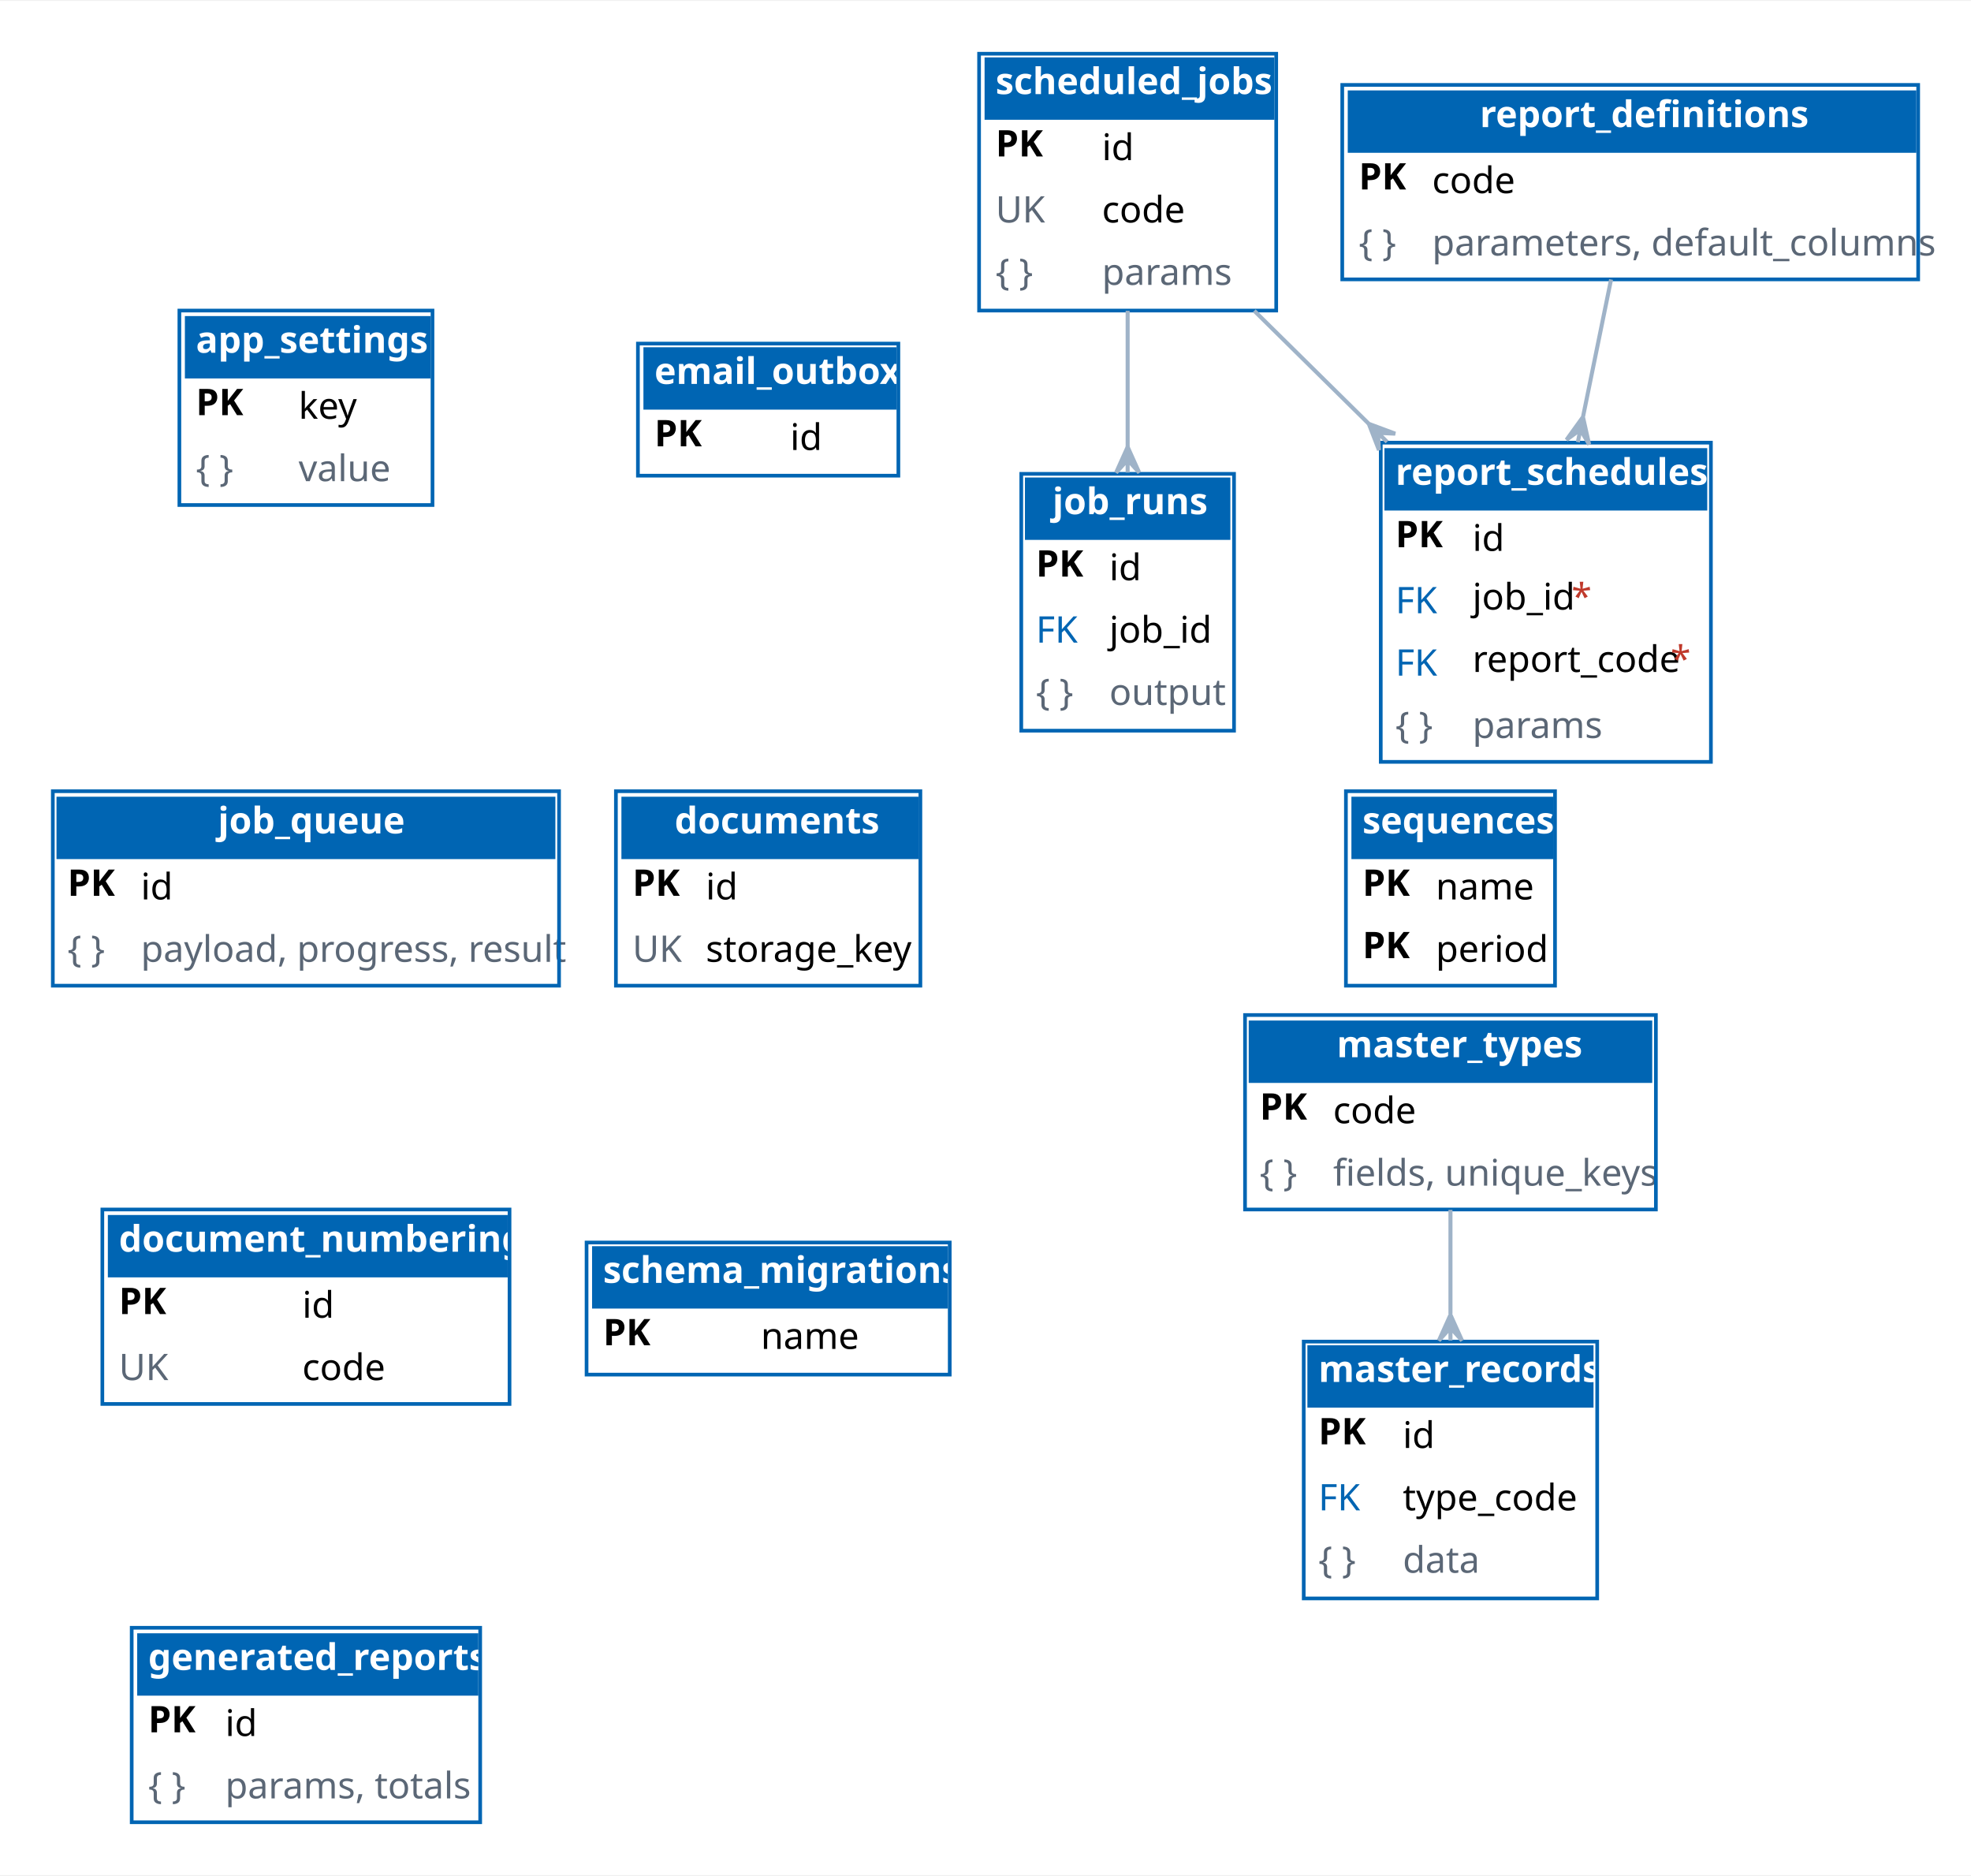
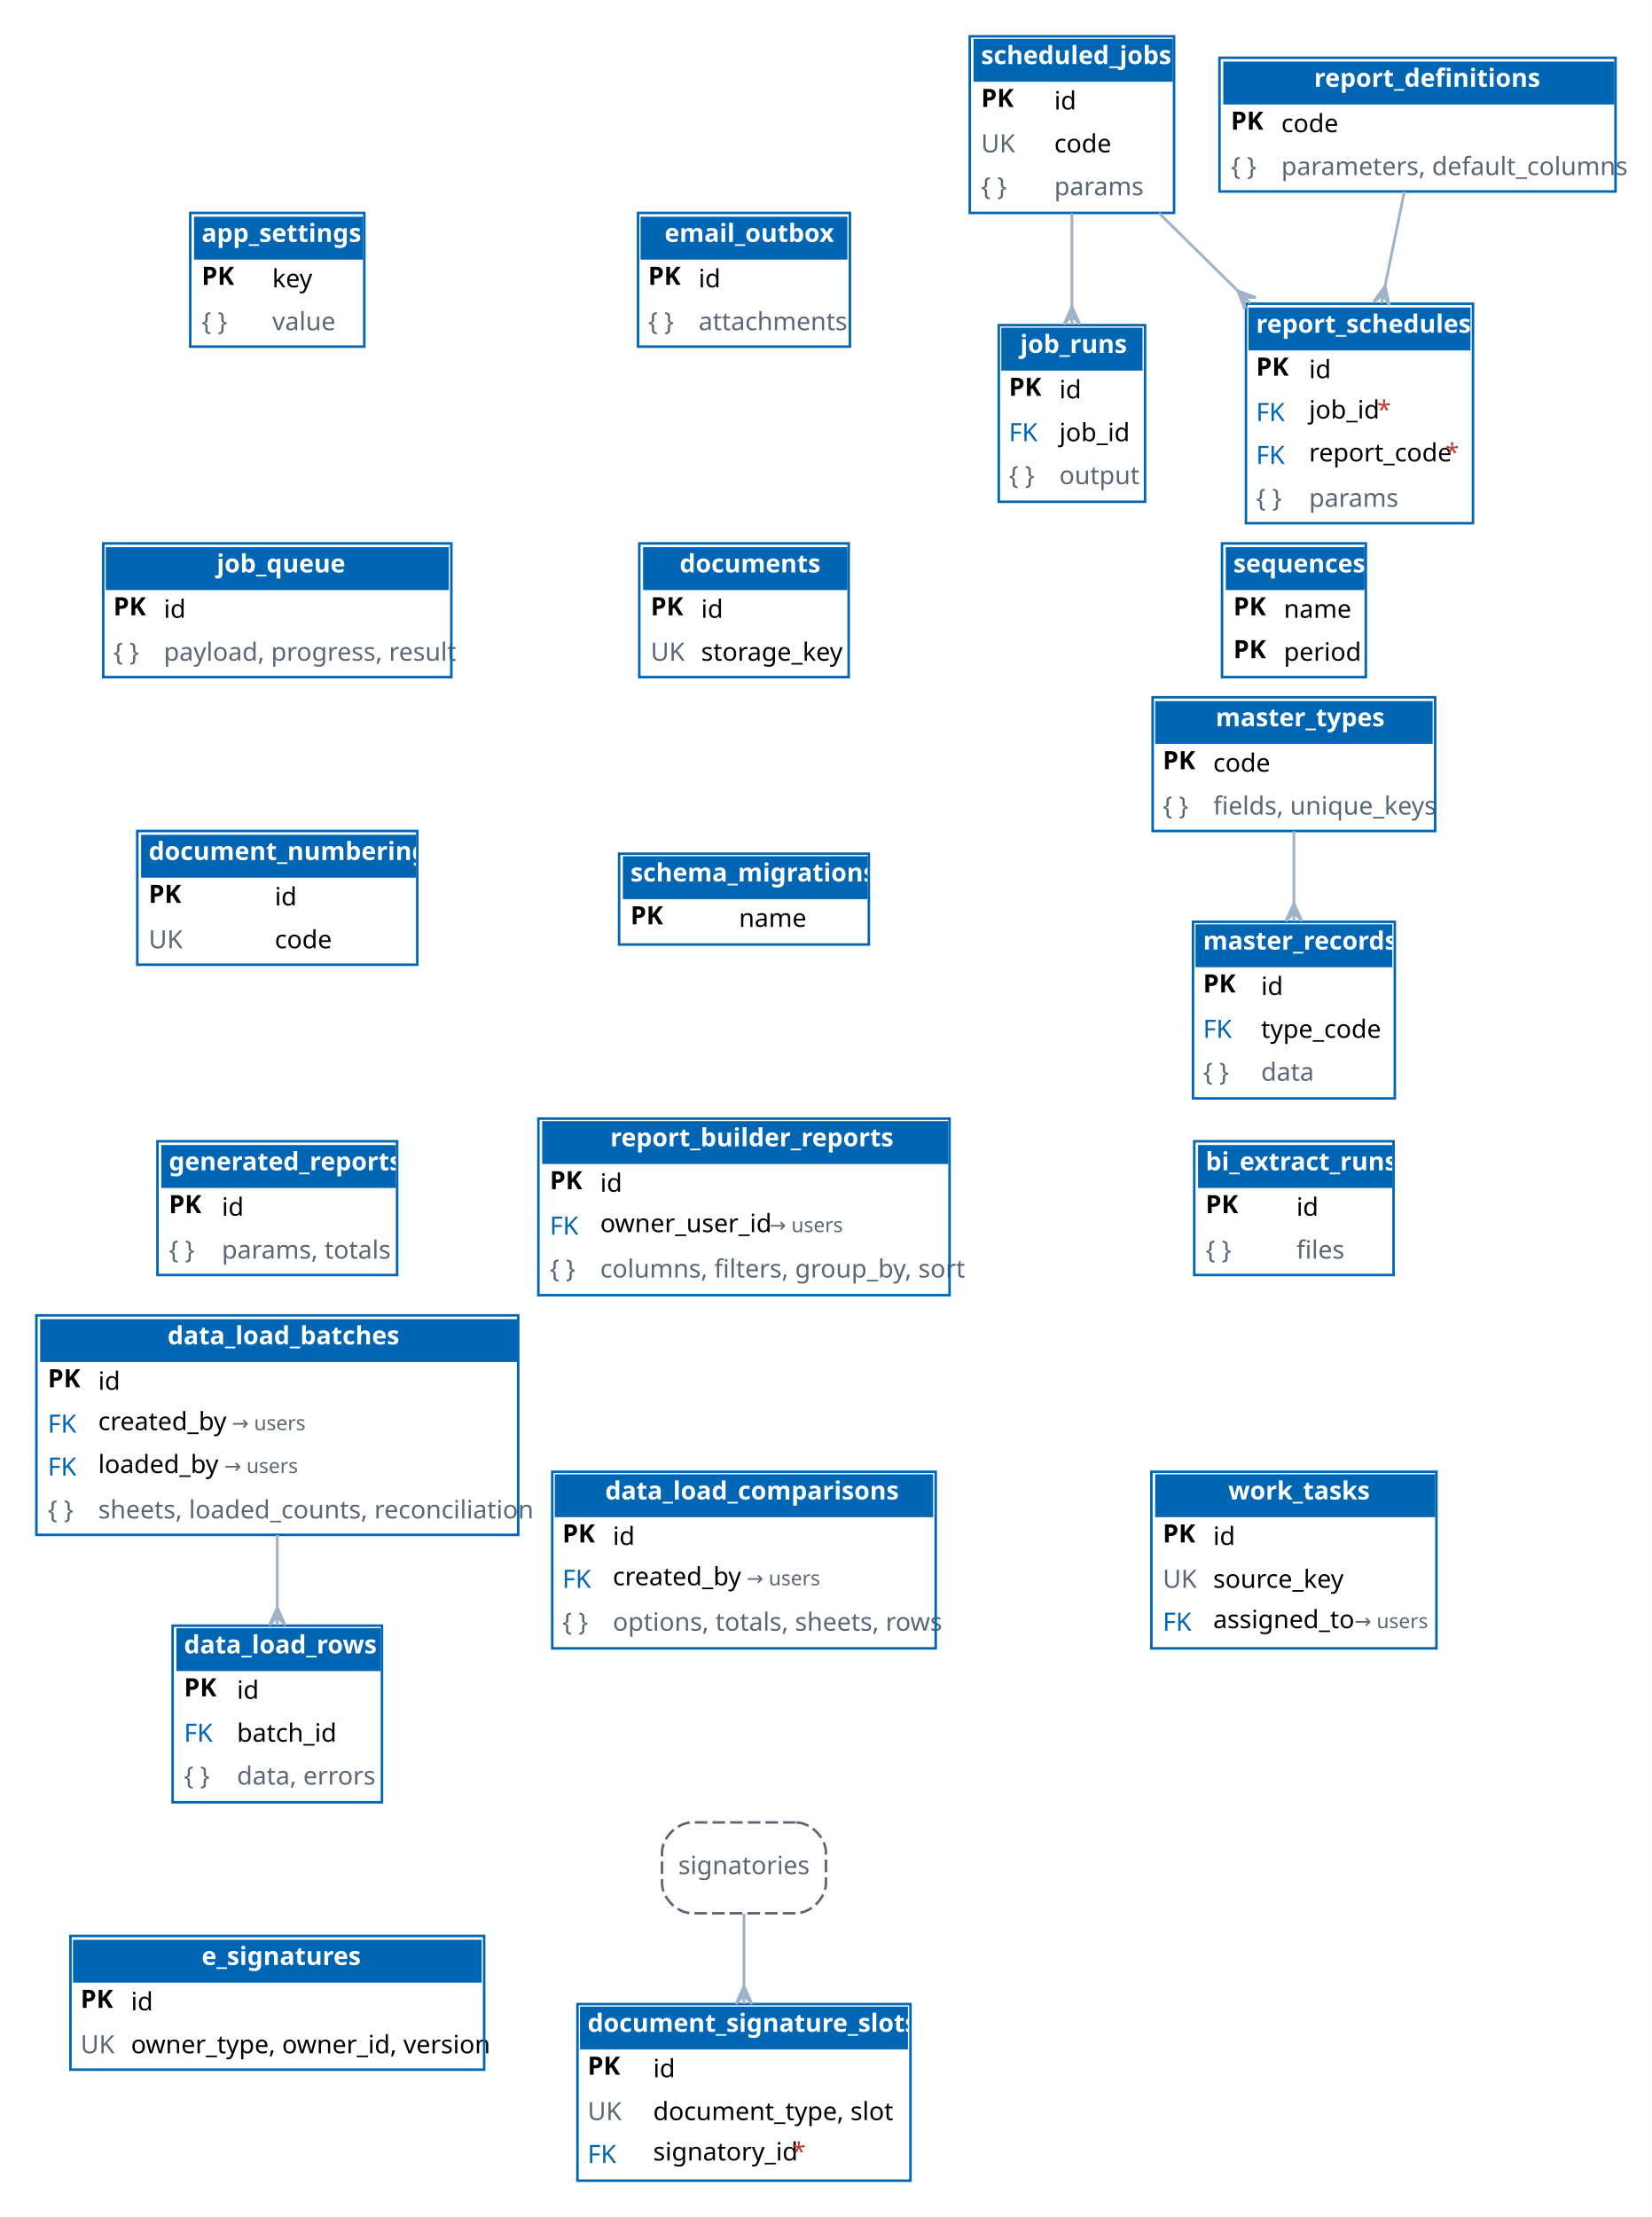
- <svg xmlns="http://www.w3.org/2000/svg" width="537pt" height="511pt" viewBox="0.00 0.00 537.30 510.80">
-   <g id="graph0" class="graph" transform="scale(1 1) rotate(0) translate(14.4 496.4)">
-     <polygon fill="white" stroke="transparent" points="-14.4,14.4 -14.4,-496.4 522.9,-496.4 522.9,14.4 -14.4,14.4" />
+ <svg xmlns="http://www.w3.org/2000/svg" width="655pt" height="879pt" viewBox="0.00 0.00 654.80 878.80">
+   <g id="graph0" class="graph" transform="scale(1 1) rotate(0) translate(14.4 864.4)">
+     <polygon fill="white" stroke="transparent" points="-14.4,14.4 -14.4,-864.4 640.4,-864.4 640.4,14.4 -14.4,14.4" />
    <g id="node1" class="node">
-       <polygon fill="#0065b3" stroke="transparent" points="36,-393.5 36,-410.5 103,-410.5 103,-393.5 36,-393.5" />
-       <text text-anchor="start" x="39" y="-400.5" font-family="Nunito" font-weight="bold" font-size="10.00" fill="white">app_settings</text>
-       <text text-anchor="start" x="39" y="-383.5" font-family="Nunito" font-weight="bold" font-size="10.00">PK</text>
-       <text text-anchor="start" x="67" y="-382.5" font-family="Nunito" font-size="10.00">key</text>
-       <text text-anchor="start" x="39" y="-365.5" font-family="Nunito" font-size="10.00" fill="#5b6776">{ }</text>
-       <text text-anchor="start" x="67" y="-365.5" font-family="Nunito" font-size="10.00" fill="#5b6776">value</text>
-       <polygon fill="none" stroke="#0065b3" points="34.5,-359 34.5,-412 103.5,-412 103.5,-359 34.5,-359" />
+       <polygon fill="#0065b3" stroke="transparent" points="62.5,-761.5 62.5,-778.5 129.5,-778.5 129.5,-761.5 62.5,-761.5" />
+       <text text-anchor="start" x="65.5" y="-768.5" font-family="Nunito" font-weight="bold" font-size="10.00" fill="white">app_settings</text>
+       <text text-anchor="start" x="65.5" y="-751.5" font-family="Nunito" font-weight="bold" font-size="10.00">PK</text>
+       <text text-anchor="start" x="93.5" y="-750.5" font-family="Nunito" font-size="10.00">key</text>
+       <text text-anchor="start" x="65.5" y="-733.5" font-family="Nunito" font-size="10.00" fill="#5b6776">{ }</text>
+       <text text-anchor="start" x="93.5" y="-733.5" font-family="Nunito" font-size="10.00" fill="#5b6776">value</text>
+       <polygon fill="none" stroke="#0065b3" points="61,-727 61,-780 130,-780 130,-727 61,-727" />
    </g>
    <g id="node2" class="node">
-       <polygon fill="#0065b3" stroke="transparent" points="161,-385 161,-402 230,-402 230,-385 161,-385" />
-       <text text-anchor="start" x="164" y="-392" font-family="Nunito" font-weight="bold" font-size="10.00" fill="white">email_outbox</text>
-       <text text-anchor="start" x="164" y="-375" font-family="Nunito" font-weight="bold" font-size="10.00">PK</text>
-       <text text-anchor="start" x="201" y="-374" font-family="Nunito" font-size="10.00">id</text>
-       <polygon fill="none" stroke="#0065b3" points="159.5,-367 159.5,-403 230.5,-403 230.5,-367 159.5,-367" />
+       <polygon fill="#0065b3" stroke="transparent" points="239.5,-761.5 239.5,-778.5 321.5,-778.5 321.5,-761.5 239.5,-761.5" />
+       <text text-anchor="start" x="249" y="-768.5" font-family="Nunito" font-weight="bold" font-size="10.00" fill="white">email_outbox</text>
+       <text text-anchor="start" x="242.5" y="-751.5" font-family="Nunito" font-weight="bold" font-size="10.00">PK</text>
+       <text text-anchor="start" x="262.5" y="-750.5" font-family="Nunito" font-size="10.00">id</text>
+       <text text-anchor="start" x="242.5" y="-733.5" font-family="Nunito" font-size="10.00" fill="#5b6776">{ }</text>
+       <text text-anchor="start" x="262.5" y="-733.5" font-family="Nunito" font-size="10.00" fill="#5b6776">attachments</text>
+       <polygon fill="none" stroke="#0065b3" points="238.5,-727 238.5,-780 322.5,-780 322.5,-727 238.5,-727" />
    </g>
    <g id="node3" class="node">
-       <polygon fill="#0065b3" stroke="transparent" points="254,-464 254,-481 333,-481 333,-464 254,-464" />
-       <text text-anchor="start" x="257" y="-471" font-family="Nunito" font-weight="bold" font-size="10.00" fill="white">scheduled_jobs</text>
-       <text text-anchor="start" x="257" y="-454" font-family="Nunito" font-weight="bold" font-size="10.00">PK</text>
-       <text text-anchor="start" x="286" y="-453" font-family="Nunito" font-size="10.00">id</text>
-       <text text-anchor="start" x="257" y="-436" font-family="Nunito" font-size="10.00" fill="#5b6776">UK</text>
-       <text text-anchor="start" x="286" y="-436" font-family="Nunito" font-size="10.00">code</text>
-       <text text-anchor="start" x="257" y="-419" font-family="Nunito" font-size="10.00" fill="#5b6776">{ }</text>
-       <text text-anchor="start" x="286" y="-419" font-family="Nunito" font-size="10.00" fill="#5b6776">params</text>
-       <polygon fill="none" stroke="#0065b3" points="252.5,-412 252.5,-482 333.5,-482 333.5,-412 252.5,-412" />
+       <polygon fill="#0065b3" stroke="transparent" points="371.5,-832 371.5,-849 450.5,-849 450.5,-832 371.5,-832" />
+       <text text-anchor="start" x="374.5" y="-839" font-family="Nunito" font-weight="bold" font-size="10.00" fill="white">scheduled_jobs</text>
+       <text text-anchor="start" x="374.5" y="-822" font-family="Nunito" font-weight="bold" font-size="10.00">PK</text>
+       <text text-anchor="start" x="403.5" y="-821" font-family="Nunito" font-size="10.00">id</text>
+       <text text-anchor="start" x="374.5" y="-804" font-family="Nunito" font-size="10.00" fill="#5b6776">UK</text>
+       <text text-anchor="start" x="403.5" y="-804" font-family="Nunito" font-size="10.00">code</text>
+       <text text-anchor="start" x="374.5" y="-787" font-family="Nunito" font-size="10.00" fill="#5b6776">{ }</text>
+       <text text-anchor="start" x="403.5" y="-787" font-family="Nunito" font-size="10.00" fill="#5b6776">params</text>
+       <polygon fill="none" stroke="#0065b3" points="370,-780 370,-850 451,-850 451,-780 370,-780" />
    </g>
    <g id="node4" class="node">
-       <polygon fill="#0065b3" stroke="transparent" points="265,-349.5 265,-366.5 321,-366.5 321,-349.5 265,-349.5" />
-       <text text-anchor="start" x="272.5" y="-356.5" font-family="Nunito" font-weight="bold" font-size="10.00" fill="white">job_runs</text>
-       <text text-anchor="start" x="268" y="-339.5" font-family="Nunito" font-weight="bold" font-size="10.00">PK</text>
-       <text text-anchor="start" x="288" y="-338.5" font-family="Nunito" font-size="10.00">id</text>
-       <text text-anchor="start" x="268" y="-321.5" font-family="Nunito" font-size="10.00" fill="#0065b3">FK</text>
-       <text text-anchor="start" x="288" y="-321.5" font-family="Nunito" font-size="10.00">job_id</text>
-       <text text-anchor="start" x="268" y="-304.5" font-family="Nunito" font-size="10.00" fill="#5b6776">{ }</text>
-       <text text-anchor="start" x="288" y="-304.5" font-family="Nunito" font-size="10.00" fill="#5b6776">output</text>
-       <polygon fill="none" stroke="#0065b3" points="264,-297.5 264,-367.5 322,-367.5 322,-297.5 264,-297.5" />
+       <polygon fill="#0065b3" stroke="transparent" points="382.5,-717.5 382.5,-734.5 438.5,-734.5 438.5,-717.5 382.5,-717.5" />
+       <text text-anchor="start" x="390" y="-724.5" font-family="Nunito" font-weight="bold" font-size="10.00" fill="white">job_runs</text>
+       <text text-anchor="start" x="385.5" y="-707.5" font-family="Nunito" font-weight="bold" font-size="10.00">PK</text>
+       <text text-anchor="start" x="405.5" y="-706.5" font-family="Nunito" font-size="10.00">id</text>
+       <text text-anchor="start" x="385.5" y="-689.5" font-family="Nunito" font-size="10.00" fill="#0065b3">FK</text>
+       <text text-anchor="start" x="405.5" y="-689.5" font-family="Nunito" font-size="10.00">job_id</text>
+       <text text-anchor="start" x="385.5" y="-672.5" font-family="Nunito" font-size="10.00" fill="#5b6776">{ }</text>
+       <text text-anchor="start" x="405.5" y="-672.5" font-family="Nunito" font-size="10.00" fill="#5b6776">output</text>
+       <polygon fill="none" stroke="#0065b3" points="381.5,-665.5 381.5,-735.5 439.5,-735.5 439.5,-665.5 381.5,-665.5" />
+     </g>
+     <g id="edge4" class="edge">
+       <path fill="none" stroke="#9fb3c8" stroke-width="1.1" d="M410.5,-779.94C410.5,-768.26 410.5,-755.07 410.5,-742.87" />
+       <polygon fill="#9fb3c8" stroke="#9fb3c8" stroke-width="1.1" points="410.5,-742.83 413.65,-735.83 410.5,-739.33 410.5,-735.83 410.5,-735.83 410.5,-735.83 410.5,-739.33 407.35,-735.83 410.5,-742.83 410.5,-742.83" />
+     </g>
+     <g id="node13" class="node">
+       <polygon fill="#0065b3" stroke="transparent" points="480.5,-725.5 480.5,-742.5 568.5,-742.5 568.5,-725.5 480.5,-725.5" />
+       <text text-anchor="start" x="483.5" y="-732.5" font-family="Nunito" font-weight="bold" font-size="10.00" fill="white">report_schedules</text>
+       <text text-anchor="start" x="483.5" y="-715.5" font-family="Nunito" font-weight="bold" font-size="10.00">PK</text>
+       <text text-anchor="start" x="504.5" y="-714.5" font-family="Nunito" font-size="10.00">id</text>
+       <text text-anchor="start" x="483.5" y="-697.5" font-family="Nunito" font-size="10.00" fill="#0065b3">FK</text>
+       <text text-anchor="start" x="504.5" y="-698.5" font-family="Nunito" font-size="10.00">job_id</text>
+       <text text-anchor="start" x="531.5" y="-698.5" font-family="Nunito" font-size="10.00" fill="#c0392b">*</text>
+       <text text-anchor="start" x="483.5" y="-680.5" font-family="Nunito" font-size="10.00" fill="#0065b3">FK</text>
+       <text text-anchor="start" x="504.5" y="-681.5" font-family="Nunito" font-size="10.00">report_code</text>
+       <text text-anchor="start" x="558.5" y="-681.5" font-family="Nunito" font-size="10.00" fill="#c0392b">*</text>
+       <text text-anchor="start" x="483.5" y="-663.5" font-family="Nunito" font-size="10.00" fill="#5b6776">{ }</text>
+       <text text-anchor="start" x="504.5" y="-663.5" font-family="Nunito" font-size="10.00" fill="#5b6776">params</text>
+       <polygon fill="none" stroke="#0065b3" points="479.5,-657 479.5,-744 569.5,-744 569.5,-657 479.5,-657" />
+     </g>
+     <g id="edge5" class="edge">
+       <path fill="none" stroke="#9fb3c8" stroke-width="1.1" d="M445.01,-779.94C454.81,-770.27 465.67,-759.56 476.13,-749.24" />
+       <polygon fill="#9fb3c8" stroke="#9fb3c8" stroke-width="1.1" points="476.24,-749.13 483.44,-746.45 478.73,-746.67 481.22,-744.21 481.22,-744.21 481.22,-744.21 478.73,-746.67 479.01,-741.97 476.24,-749.13 476.24,-749.13" />
+     </g>
+     <g id="node5" class="node">
+       <polygon fill="#0065b3" stroke="transparent" points="27.5,-630.5 27.5,-647.5 163.5,-647.5 163.5,-630.5 27.5,-630.5" />
+       <text text-anchor="start" x="71.5" y="-637.5" font-family="Nunito" font-weight="bold" font-size="10.00" fill="white">job_queue</text>
+       <text text-anchor="start" x="30.5" y="-620.5" font-family="Nunito" font-weight="bold" font-size="10.00">PK</text>
+       <text text-anchor="start" x="50.5" y="-619.5" font-family="Nunito" font-size="10.00">id</text>
+       <text text-anchor="start" x="30.5" y="-602.5" font-family="Nunito" font-size="10.00" fill="#5b6776">{ }</text>
+       <text text-anchor="start" x="50.5" y="-602.5" font-family="Nunito" font-size="10.00" fill="#5b6776">payload, progress, result</text>
+       <polygon fill="none" stroke="#0065b3" points="26.5,-596 26.5,-649 164.5,-649 164.5,-596 26.5,-596" />
+     </g>
+     <g id="node6" class="node">
+       <polygon fill="#0065b3" stroke="transparent" points="240.5,-630.5 240.5,-647.5 321.5,-647.5 321.5,-630.5 240.5,-630.5" />
+       <text text-anchor="start" x="255" y="-637.5" font-family="Nunito" font-weight="bold" font-size="10.00" fill="white">documents</text>
+       <text text-anchor="start" x="243.5" y="-620.5" font-family="Nunito" font-weight="bold" font-size="10.00">PK</text>
+       <text text-anchor="start" x="263.5" y="-619.5" font-family="Nunito" font-size="10.00">id</text>
+       <text text-anchor="start" x="243.5" y="-602.5" font-family="Nunito" font-size="10.00" fill="#5b6776">UK</text>
+       <text text-anchor="start" x="263.5" y="-602.5" font-family="Nunito" font-size="10.00">storage_key</text>
+       <polygon fill="none" stroke="#0065b3" points="239,-596 239,-649 322,-649 322,-596 239,-596" />
+     </g>
+     <g id="node7" class="node">
+       <polygon fill="#0065b3" stroke="transparent" points="471.5,-630.5 471.5,-647.5 526.5,-647.5 526.5,-630.5 471.5,-630.5" />
+       <text text-anchor="start" x="474.5" y="-637.5" font-family="Nunito" font-weight="bold" font-size="10.00" fill="white">sequences</text>
+       <text text-anchor="start" x="474.5" y="-620.5" font-family="Nunito" font-weight="bold" font-size="10.00">PK</text>
+       <text text-anchor="start" x="494.5" y="-619.5" font-family="Nunito" font-size="10.00">name</text>
+       <text text-anchor="start" x="474.5" y="-603.5" font-family="Nunito" font-weight="bold" font-size="10.00">PK</text>
+       <text text-anchor="start" x="494.5" y="-602.5" font-family="Nunito" font-size="10.00">period</text>
+       <polygon fill="none" stroke="#0065b3" points="470,-596 470,-649 527,-649 527,-596 470,-596" />
+     </g>
+     <g id="node8" class="node">
+       <polygon fill="#0065b3" stroke="transparent" points="41.5,-516.5 41.5,-533.5 150.5,-533.5 150.5,-516.5 41.5,-516.5" />
+       <text text-anchor="start" x="44.5" y="-523.5" font-family="Nunito" font-weight="bold" font-size="10.00" fill="white">document_numbering</text>
+       <text text-anchor="start" x="44.5" y="-506.5" font-family="Nunito" font-weight="bold" font-size="10.00">PK</text>
+       <text text-anchor="start" x="94.5" y="-505.5" font-family="Nunito" font-size="10.00">id</text>
+       <text text-anchor="start" x="44.5" y="-488.5" font-family="Nunito" font-size="10.00" fill="#5b6776">UK</text>
+       <text text-anchor="start" x="94.5" y="-488.5" font-family="Nunito" font-size="10.00">code</text>
+       <polygon fill="none" stroke="#0065b3" points="40,-482 40,-535 151,-535 151,-482 40,-482" />
+     </g>
+     <g id="node9" class="node">
+       <polygon fill="#0065b3" stroke="transparent" points="232.5,-508 232.5,-525 329.5,-525 329.5,-508 232.5,-508" />
+       <text text-anchor="start" x="235.5" y="-515" font-family="Nunito" font-weight="bold" font-size="10.00" fill="white">schema_migrations</text>
+       <text text-anchor="start" x="235.5" y="-498" font-family="Nunito" font-weight="bold" font-size="10.00">PK</text>
+       <text text-anchor="start" x="278.5" y="-497" font-family="Nunito" font-size="10.00">name</text>
+       <polygon fill="none" stroke="#0065b3" points="231,-490 231,-526 330,-526 330,-490 231,-490" />
+     </g>
+     <g id="node10" class="node">
+       <polygon fill="#0065b3" stroke="transparent" points="443.5,-569.5 443.5,-586.5 553.5,-586.5 553.5,-569.5 443.5,-569.5" />
+       <text text-anchor="start" x="467.5" y="-576.5" font-family="Nunito" font-weight="bold" font-size="10.00" fill="white">master_types</text>
+       <text text-anchor="start" x="446.5" y="-559.5" font-family="Nunito" font-weight="bold" font-size="10.00">PK</text>
+       <text text-anchor="start" x="466.5" y="-558.5" font-family="Nunito" font-size="10.00">code</text>
+       <text text-anchor="start" x="446.5" y="-541.5" font-family="Nunito" font-size="10.00" fill="#5b6776">{ }</text>
+       <text text-anchor="start" x="466.5" y="-541.5" font-family="Nunito" font-size="10.00" fill="#5b6776">fields, unique_keys</text>
+       <polygon fill="none" stroke="#0065b3" points="442.5,-535 442.5,-588 554.5,-588 554.5,-535 442.5,-535" />
+     </g>
+     <g id="node11" class="node">
+       <polygon fill="#0065b3" stroke="transparent" points="459.5,-481 459.5,-498 537.5,-498 537.5,-481 459.5,-481" />
+       <text text-anchor="start" x="462.5" y="-488" font-family="Nunito" font-weight="bold" font-size="10.00" fill="white">master_records</text>
+       <text text-anchor="start" x="462.5" y="-471" font-family="Nunito" font-weight="bold" font-size="10.00">PK</text>
+       <text text-anchor="start" x="485.5" y="-470" font-family="Nunito" font-size="10.00">id</text>
+       <text text-anchor="start" x="462.5" y="-453" font-family="Nunito" font-size="10.00" fill="#0065b3">FK</text>
+       <text text-anchor="start" x="485.5" y="-453" font-family="Nunito" font-size="10.00">type_code</text>
+       <text text-anchor="start" x="462.5" y="-436" font-family="Nunito" font-size="10.00" fill="#5b6776">{ }</text>
+       <text text-anchor="start" x="485.5" y="-436" font-family="Nunito" font-size="10.00" fill="#5b6776">data</text>
+       <polygon fill="none" stroke="#0065b3" points="458.5,-429 458.5,-499 538.5,-499 538.5,-429 458.5,-429" />
+     </g>
+     <g id="edge2" class="edge">
+       <path fill="none" stroke="#9fb3c8" stroke-width="1.1" d="M498.5,-534.91C498.5,-526.19 498.5,-516.21 498.5,-506.57" />
+       <polygon fill="#9fb3c8" stroke="#9fb3c8" stroke-width="1.1" points="498.5,-506.29 501.65,-499.29 498.5,-502.79 498.5,-499.29 498.5,-499.29 498.5,-499.29 498.5,-502.79 495.35,-499.29 498.5,-506.29 498.5,-506.29" />
+     </g>
+     <g id="node12" class="node">
+       <polygon fill="#0065b3" stroke="transparent" points="470.5,-823 470.5,-840 625.5,-840 625.5,-823 470.5,-823" />
+       <text text-anchor="start" x="506.5" y="-830" font-family="Nunito" font-weight="bold" font-size="10.00" fill="white">report_definitions</text>
+       <text text-anchor="start" x="473.5" y="-813" font-family="Nunito" font-weight="bold" font-size="10.00">PK</text>
+       <text text-anchor="start" x="493.5" y="-812" font-family="Nunito" font-size="10.00">code</text>
+       <text text-anchor="start" x="473.5" y="-795" font-family="Nunito" font-size="10.00" fill="#5b6776">{ }</text>
+       <text text-anchor="start" x="493.5" y="-795" font-family="Nunito" font-size="10.00" fill="#5b6776">parameters, default_columns</text>
+       <polygon fill="none" stroke="#0065b3" points="469,-788.5 469,-841.5 626,-841.5 626,-788.5 469,-788.5" />
    </g>
    <g id="edge3" class="edge">
-       <path fill="none" stroke="#9fb3c8" stroke-width="1.1" d="M293,-411.94C293,-400.26 293,-387.07 293,-374.87" />
-       <polygon fill="#9fb3c8" stroke="#9fb3c8" stroke-width="1.1" points="293,-374.83 296.15,-367.83 293,-371.33 293,-367.83 293,-367.83 293,-367.83 293,-371.33 289.85,-367.83 293,-374.83 293,-374.83" />
-     </g>
-     <g id="node13" class="node">
-       <polygon fill="#0065b3" stroke="transparent" points="363,-357.5 363,-374.5 451,-374.5 451,-357.5 363,-357.5" />
-       <text text-anchor="start" x="366" y="-364.5" font-family="Nunito" font-weight="bold" font-size="10.00" fill="white">report_schedules</text>
-       <text text-anchor="start" x="366" y="-347.5" font-family="Nunito" font-weight="bold" font-size="10.00">PK</text>
-       <text text-anchor="start" x="387" y="-346.5" font-family="Nunito" font-size="10.00">id</text>
-       <text text-anchor="start" x="366" y="-329.5" font-family="Nunito" font-size="10.00" fill="#0065b3">FK</text>
-       <text text-anchor="start" x="387" y="-330.5" font-family="Nunito" font-size="10.00">job_id</text>
-       <text text-anchor="start" x="414" y="-330.5" font-family="Nunito" font-size="10.00" fill="#c0392b">*</text>
-       <text text-anchor="start" x="366" y="-312.5" font-family="Nunito" font-size="10.00" fill="#0065b3">FK</text>
-       <text text-anchor="start" x="387" y="-313.5" font-family="Nunito" font-size="10.00">report_code</text>
-       <text text-anchor="start" x="441" y="-313.5" font-family="Nunito" font-size="10.00" fill="#c0392b">*</text>
-       <text text-anchor="start" x="366" y="-295.5" font-family="Nunito" font-size="10.00" fill="#5b6776">{ }</text>
-       <text text-anchor="start" x="387" y="-295.5" font-family="Nunito" font-size="10.00" fill="#5b6776">params</text>
-       <polygon fill="none" stroke="#0065b3" points="362,-289 362,-376 452,-376 452,-289 362,-289" />
-     </g>
-     <g id="edge4" class="edge">
-       <path fill="none" stroke="#9fb3c8" stroke-width="1.1" d="M327.51,-411.94C337.31,-402.27 348.17,-391.56 358.63,-381.24" />
-       <polygon fill="#9fb3c8" stroke="#9fb3c8" stroke-width="1.1" points="358.74,-381.13 365.94,-378.45 361.23,-378.67 363.72,-376.21 363.72,-376.21 363.72,-376.21 361.23,-378.67 361.51,-373.97 358.74,-381.13 358.74,-381.13" />
-     </g>
-     <g id="node5" class="node">
-       <polygon fill="#0065b3" stroke="transparent" points="1,-262.5 1,-279.5 137,-279.5 137,-262.5 1,-262.5" />
-       <text text-anchor="start" x="45" y="-269.5" font-family="Nunito" font-weight="bold" font-size="10.00" fill="white">job_queue</text>
-       <text text-anchor="start" x="4" y="-252.5" font-family="Nunito" font-weight="bold" font-size="10.00">PK</text>
-       <text text-anchor="start" x="24" y="-251.5" font-family="Nunito" font-size="10.00">id</text>
-       <text text-anchor="start" x="4" y="-234.5" font-family="Nunito" font-size="10.00" fill="#5b6776">{ }</text>
-       <text text-anchor="start" x="24" y="-234.5" font-family="Nunito" font-size="10.00" fill="#5b6776">payload, progress, result</text>
-       <polygon fill="none" stroke="#0065b3" points="0,-228 0,-281 138,-281 138,-228 0,-228" />
-     </g>
-     <g id="node6" class="node">
-       <polygon fill="#0065b3" stroke="transparent" points="155,-262.5 155,-279.5 236,-279.5 236,-262.5 155,-262.5" />
-       <text text-anchor="start" x="169.5" y="-269.5" font-family="Nunito" font-weight="bold" font-size="10.00" fill="white">documents</text>
-       <text text-anchor="start" x="158" y="-252.5" font-family="Nunito" font-weight="bold" font-size="10.00">PK</text>
-       <text text-anchor="start" x="178" y="-251.5" font-family="Nunito" font-size="10.00">id</text>
-       <text text-anchor="start" x="158" y="-234.5" font-family="Nunito" font-size="10.00" fill="#5b6776">UK</text>
-       <text text-anchor="start" x="178" y="-234.5" font-family="Nunito" font-size="10.00">storage_key</text>
-       <polygon fill="none" stroke="#0065b3" points="153.5,-228 153.5,-281 236.5,-281 236.5,-228 153.5,-228" />
-     </g>
-     <g id="node7" class="node">
-       <polygon fill="#0065b3" stroke="transparent" points="354,-262.5 354,-279.5 409,-279.5 409,-262.5 354,-262.5" />
-       <text text-anchor="start" x="357" y="-269.5" font-family="Nunito" font-weight="bold" font-size="10.00" fill="white">sequences</text>
-       <text text-anchor="start" x="357" y="-252.5" font-family="Nunito" font-weight="bold" font-size="10.00">PK</text>
-       <text text-anchor="start" x="377" y="-251.5" font-family="Nunito" font-size="10.00">name</text>
-       <text text-anchor="start" x="357" y="-235.5" font-family="Nunito" font-weight="bold" font-size="10.00">PK</text>
-       <text text-anchor="start" x="377" y="-234.5" font-family="Nunito" font-size="10.00">period</text>
-       <polygon fill="none" stroke="#0065b3" points="352.5,-228 352.5,-281 409.5,-281 409.5,-228 352.5,-228" />
-     </g>
-     <g id="node8" class="node">
-       <polygon fill="#0065b3" stroke="transparent" points="15,-148.5 15,-165.5 124,-165.5 124,-148.5 15,-148.5" />
-       <text text-anchor="start" x="18" y="-155.5" font-family="Nunito" font-weight="bold" font-size="10.00" fill="white">document_numbering</text>
-       <text text-anchor="start" x="18" y="-138.5" font-family="Nunito" font-weight="bold" font-size="10.00">PK</text>
-       <text text-anchor="start" x="68" y="-137.5" font-family="Nunito" font-size="10.00">id</text>
-       <text text-anchor="start" x="18" y="-120.5" font-family="Nunito" font-size="10.00" fill="#5b6776">UK</text>
-       <text text-anchor="start" x="68" y="-120.5" font-family="Nunito" font-size="10.00">code</text>
-       <polygon fill="none" stroke="#0065b3" points="13.5,-114 13.5,-167 124.5,-167 124.5,-114 13.5,-114" />
-     </g>
-     <g id="node9" class="node">
-       <polygon fill="#0065b3" stroke="transparent" points="147,-140 147,-157 244,-157 244,-140 147,-140" />
-       <text text-anchor="start" x="150" y="-147" font-family="Nunito" font-weight="bold" font-size="10.00" fill="white">schema_migrations</text>
-       <text text-anchor="start" x="150" y="-130" font-family="Nunito" font-weight="bold" font-size="10.00">PK</text>
-       <text text-anchor="start" x="193" y="-129" font-family="Nunito" font-size="10.00">name</text>
-       <polygon fill="none" stroke="#0065b3" points="145.5,-122 145.5,-158 244.5,-158 244.5,-122 145.5,-122" />
-     </g>
-     <g id="node10" class="node">
-       <polygon fill="#0065b3" stroke="transparent" points="326,-201.5 326,-218.5 436,-218.5 436,-201.5 326,-201.5" />
-       <text text-anchor="start" x="350" y="-208.5" font-family="Nunito" font-weight="bold" font-size="10.00" fill="white">master_types</text>
-       <text text-anchor="start" x="329" y="-191.5" font-family="Nunito" font-weight="bold" font-size="10.00">PK</text>
-       <text text-anchor="start" x="349" y="-190.5" font-family="Nunito" font-size="10.00">code</text>
-       <text text-anchor="start" x="329" y="-173.5" font-family="Nunito" font-size="10.00" fill="#5b6776">{ }</text>
-       <text text-anchor="start" x="349" y="-173.5" font-family="Nunito" font-size="10.00" fill="#5b6776">fields, unique_keys</text>
-       <polygon fill="none" stroke="#0065b3" points="325,-167 325,-220 437,-220 437,-167 325,-167" />
-     </g>
-     <g id="node11" class="node">
-       <polygon fill="#0065b3" stroke="transparent" points="342,-113 342,-130 420,-130 420,-113 342,-113" />
-       <text text-anchor="start" x="345" y="-120" font-family="Nunito" font-weight="bold" font-size="10.00" fill="white">master_records</text>
-       <text text-anchor="start" x="345" y="-103" font-family="Nunito" font-weight="bold" font-size="10.00">PK</text>
-       <text text-anchor="start" x="368" y="-102" font-family="Nunito" font-size="10.00">id</text>
-       <text text-anchor="start" x="345" y="-85" font-family="Nunito" font-size="10.00" fill="#0065b3">FK</text>
-       <text text-anchor="start" x="368" y="-85" font-family="Nunito" font-size="10.00">type_code</text>
-       <text text-anchor="start" x="345" y="-68" font-family="Nunito" font-size="10.00" fill="#5b6776">{ }</text>
-       <text text-anchor="start" x="368" y="-68" font-family="Nunito" font-size="10.00" fill="#5b6776">data</text>
-       <polygon fill="none" stroke="#0065b3" points="341,-61 341,-131 421,-131 421,-61 341,-61" />
+       <path fill="none" stroke="#9fb3c8" stroke-width="1.1" d="M542.28,-788.47C540.02,-777.42 537.3,-764.09 534.67,-751.22" />
+       <polygon fill="#9fb3c8" stroke="#9fb3c8" stroke-width="1.1" points="534.62,-751 536.3,-743.51 533.92,-747.57 533.22,-744.14 533.22,-744.14 533.22,-744.14 533.92,-747.57 530.13,-744.77 534.62,-751 534.62,-751" />
+     </g>
+     <g id="node14" class="node">
+       <polygon fill="#0065b3" stroke="transparent" points="49.5,-393.5 49.5,-410.5 142.5,-410.5 142.5,-393.5 49.5,-393.5" />
+       <text text-anchor="start" x="52.5" y="-400.5" font-family="Nunito" font-weight="bold" font-size="10.00" fill="white">generated_reports</text>
+       <text text-anchor="start" x="52.5" y="-383.5" font-family="Nunito" font-weight="bold" font-size="10.00">PK</text>
+       <text text-anchor="start" x="73.5" y="-382.5" font-family="Nunito" font-size="10.00">id</text>
+       <text text-anchor="start" x="52.5" y="-365.5" font-family="Nunito" font-size="10.00" fill="#5b6776">{ }</text>
+       <text text-anchor="start" x="73.5" y="-365.5" font-family="Nunito" font-size="10.00" fill="#5b6776">params, totals</text>
+       <polygon fill="none" stroke="#0065b3" points="48,-359 48,-412 143,-412 143,-359 48,-359" />
+     </g>
+     <g id="node15" class="node">
+       <polygon fill="#0065b3" stroke="transparent" points="200.5,-403 200.5,-420 361.5,-420 361.5,-403 200.5,-403" />
+       <text text-anchor="start" x="227.5" y="-410" font-family="Nunito" font-weight="bold" font-size="10.00" fill="white">report_builder_reports</text>
+       <text text-anchor="start" x="203.5" y="-393" font-family="Nunito" font-weight="bold" font-size="10.00">PK</text>
+       <text text-anchor="start" x="223.5" y="-392" font-family="Nunito" font-size="10.00">id</text>
+       <text text-anchor="start" x="203.5" y="-375" font-family="Nunito" font-size="10.00" fill="#0065b3">FK</text>
+       <text text-anchor="start" x="223.5" y="-376" font-family="Nunito" font-size="10.00">owner_user_id </text>
+       <text text-anchor="start" x="290.5" y="-376" font-family="Nunito" font-size="8.00" fill="#5b6776">→ users</text>
+       <text text-anchor="start" x="203.5" y="-358" font-family="Nunito" font-size="10.00" fill="#5b6776">{ }</text>
+       <text text-anchor="start" x="223.5" y="-358" font-family="Nunito" font-size="10.00" fill="#5b6776">columns, filters, group_by, sort</text>
+       <polygon fill="none" stroke="#0065b3" points="199,-351 199,-421 362,-421 362,-351 199,-351" />
+     </g>
+     <g id="node16" class="node">
+       <polygon fill="#0065b3" stroke="transparent" points="460.5,-393.5 460.5,-410.5 537.5,-410.5 537.5,-393.5 460.5,-393.5" />
+       <text text-anchor="start" x="463.5" y="-400.5" font-family="Nunito" font-weight="bold" font-size="10.00" fill="white">bi_extract_runs</text>
+       <text text-anchor="start" x="463.5" y="-383.5" font-family="Nunito" font-weight="bold" font-size="10.00">PK</text>
+       <text text-anchor="start" x="499.5" y="-382.5" font-family="Nunito" font-size="10.00">id</text>
+       <text text-anchor="start" x="463.5" y="-365.5" font-family="Nunito" font-size="10.00" fill="#5b6776">{ }</text>
+       <text text-anchor="start" x="499.5" y="-365.5" font-family="Nunito" font-size="10.00" fill="#5b6776">files</text>
+       <polygon fill="none" stroke="#0065b3" points="459,-359 459,-412 538,-412 538,-359 459,-359" />
+     </g>
+     <g id="node17" class="node">
+       <polygon fill="#0065b3" stroke="transparent" points="1.5,-324.5 1.5,-341.5 190.5,-341.5 190.5,-324.5 1.5,-324.5" />
+       <text text-anchor="start" x="52" y="-331.5" font-family="Nunito" font-weight="bold" font-size="10.00" fill="white">data_load_batches</text>
+       <text text-anchor="start" x="4.5" y="-314.5" font-family="Nunito" font-weight="bold" font-size="10.00">PK</text>
+       <text text-anchor="start" x="24.5" y="-313.5" font-family="Nunito" font-size="10.00">id</text>
+       <text text-anchor="start" x="4.5" y="-296.5" font-family="Nunito" font-size="10.00" fill="#0065b3">FK</text>
+       <text text-anchor="start" x="24.5" y="-297.5" font-family="Nunito" font-size="10.00">created_by </text>
+       <text text-anchor="start" x="77.5" y="-297.5" font-family="Nunito" font-size="8.00" fill="#5b6776">→ users</text>
+       <text text-anchor="start" x="4.5" y="-279.5" font-family="Nunito" font-size="10.00" fill="#0065b3">FK</text>
+       <text text-anchor="start" x="24.5" y="-280.5" font-family="Nunito" font-size="10.00">loaded_by </text>
+       <text text-anchor="start" x="74.5" y="-280.5" font-family="Nunito" font-size="8.00" fill="#5b6776">→ users</text>
+       <text text-anchor="start" x="4.5" y="-262.5" font-family="Nunito" font-size="10.00" fill="#5b6776">{ }</text>
+       <text text-anchor="start" x="24.5" y="-262.5" font-family="Nunito" font-size="10.00" fill="#5b6776">sheets, loaded_counts, reconciliation</text>
+       <polygon fill="none" stroke="#0065b3" points="0,-256 0,-343 191,-343 191,-256 0,-256" />
+     </g>
+     <g id="node18" class="node">
+       <polygon fill="#0065b3" stroke="transparent" points="55.5,-202 55.5,-219 136.5,-219 136.5,-202 55.5,-202" />
+       <text text-anchor="start" x="58.5" y="-209" font-family="Nunito" font-weight="bold" font-size="10.00" fill="white">data_load_rows</text>
+       <text text-anchor="start" x="58.5" y="-192" font-family="Nunito" font-weight="bold" font-size="10.00">PK</text>
+       <text text-anchor="start" x="79.5" y="-191" font-family="Nunito" font-size="10.00">id</text>
+       <text text-anchor="start" x="58.5" y="-174" font-family="Nunito" font-size="10.00" fill="#0065b3">FK</text>
+       <text text-anchor="start" x="79.5" y="-174" font-family="Nunito" font-size="10.00">batch_id</text>
+       <text text-anchor="start" x="58.5" y="-157" font-family="Nunito" font-size="10.00" fill="#5b6776">{ }</text>
+       <text text-anchor="start" x="79.5" y="-157" font-family="Nunito" font-size="10.00" fill="#5b6776">data, errors</text>
+       <polygon fill="none" stroke="#0065b3" points="54,-150 54,-220 137,-220 137,-150 54,-150" />
    </g>
    <g id="edge1" class="edge">
-       <path fill="none" stroke="#9fb3c8" stroke-width="1.1" d="M381,-166.91C381,-158.19 381,-148.21 381,-138.57" />
-       <polygon fill="#9fb3c8" stroke="#9fb3c8" stroke-width="1.1" points="381,-138.29 384.15,-131.29 381,-134.79 381,-131.29 381,-131.29 381,-131.29 381,-134.79 377.85,-131.29 381,-138.29 381,-138.29" />
-     </g>
-     <g id="node12" class="node">
-       <polygon fill="#0065b3" stroke="transparent" points="353,-455 353,-472 508,-472 508,-455 353,-455" />
-       <text text-anchor="start" x="389" y="-462" font-family="Nunito" font-weight="bold" font-size="10.00" fill="white">report_definitions</text>
-       <text text-anchor="start" x="356" y="-445" font-family="Nunito" font-weight="bold" font-size="10.00">PK</text>
-       <text text-anchor="start" x="376" y="-444" font-family="Nunito" font-size="10.00">code</text>
-       <text text-anchor="start" x="356" y="-427" font-family="Nunito" font-size="10.00" fill="#5b6776">{ }</text>
-       <text text-anchor="start" x="376" y="-427" font-family="Nunito" font-size="10.00" fill="#5b6776">parameters, default_columns</text>
-       <polygon fill="none" stroke="#0065b3" points="351.5,-420.5 351.5,-473.5 508.5,-473.5 508.5,-420.5 351.5,-420.5" />
-     </g>
-     <g id="edge2" class="edge">
-       <path fill="none" stroke="#9fb3c8" stroke-width="1.1" d="M424.78,-420.47C422.52,-409.42 419.8,-396.09 417.17,-383.22" />
-       <polygon fill="#9fb3c8" stroke="#9fb3c8" stroke-width="1.1" points="417.12,-383 418.8,-375.51 416.42,-379.57 415.72,-376.14 415.72,-376.14 415.72,-376.14 416.42,-379.57 412.63,-376.77 417.12,-383 417.12,-383" />
-     </g>
-     <g id="node14" class="node">
-       <polygon fill="#0065b3" stroke="transparent" points="23,-34.5 23,-51.5 116,-51.5 116,-34.5 23,-34.5" />
-       <text text-anchor="start" x="26" y="-41.5" font-family="Nunito" font-weight="bold" font-size="10.00" fill="white">generated_reports</text>
-       <text text-anchor="start" x="26" y="-24.5" font-family="Nunito" font-weight="bold" font-size="10.00">PK</text>
-       <text text-anchor="start" x="47" y="-23.5" font-family="Nunito" font-size="10.00">id</text>
-       <text text-anchor="start" x="26" y="-6.5" font-family="Nunito" font-size="10.00" fill="#5b6776">{ }</text>
-       <text text-anchor="start" x="47" y="-6.5" font-family="Nunito" font-size="10.00" fill="#5b6776">params, totals</text>
-       <polygon fill="none" stroke="#0065b3" points="21.5,0 21.5,-53 116.5,-53 116.5,0 21.5,0" />
+       <path fill="none" stroke="#9fb3c8" stroke-width="1.1" d="M95.5,-255.97C95.5,-246.55 95.5,-236.58 95.5,-227.21" />
+       <polygon fill="#9fb3c8" stroke="#9fb3c8" stroke-width="1.1" points="95.5,-227.19 98.65,-220.19 95.5,-223.69 95.5,-220.19 95.5,-220.19 95.5,-220.19 95.5,-223.69 92.35,-220.19 95.5,-227.19 95.5,-227.19" />
+     </g>
+     <g id="node19" class="node">
+       <polygon fill="#0065b3" stroke="transparent" points="205.5,-263 205.5,-280 355.5,-280 355.5,-263 205.5,-263" />
+       <text text-anchor="start" x="225.5" y="-270" font-family="Nunito" font-weight="bold" font-size="10.00" fill="white">data_load_comparisons</text>
+       <text text-anchor="start" x="208.5" y="-253" font-family="Nunito" font-weight="bold" font-size="10.00">PK</text>
+       <text text-anchor="start" x="228.5" y="-252" font-family="Nunito" font-size="10.00">id</text>
+       <text text-anchor="start" x="208.5" y="-235" font-family="Nunito" font-size="10.00" fill="#0065b3">FK</text>
+       <text text-anchor="start" x="228.5" y="-236" font-family="Nunito" font-size="10.00">created_by </text>
+       <text text-anchor="start" x="281.5" y="-236" font-family="Nunito" font-size="8.00" fill="#5b6776">→ users</text>
+       <text text-anchor="start" x="208.5" y="-218" font-family="Nunito" font-size="10.00" fill="#5b6776">{ }</text>
+       <text text-anchor="start" x="228.5" y="-218" font-family="Nunito" font-size="10.00" fill="#5b6776">options, totals, sheets, rows</text>
+       <polygon fill="none" stroke="#0065b3" points="204.5,-211 204.5,-281 356.5,-281 356.5,-211 204.5,-211" />
+     </g>
+     <g id="node20" class="node">
+       <polygon fill="#0065b3" stroke="transparent" points="443.5,-263 443.5,-280 554.5,-280 554.5,-263 443.5,-263" />
+       <text text-anchor="start" x="472.5" y="-270" font-family="Nunito" font-weight="bold" font-size="10.00" fill="white">work_tasks</text>
+       <text text-anchor="start" x="446.5" y="-253" font-family="Nunito" font-weight="bold" font-size="10.00">PK</text>
+       <text text-anchor="start" x="466.5" y="-252" font-family="Nunito" font-size="10.00">id</text>
+       <text text-anchor="start" x="446.5" y="-235" font-family="Nunito" font-size="10.00" fill="#5b6776">UK</text>
+       <text text-anchor="start" x="466.5" y="-235" font-family="Nunito" font-size="10.00">source_key</text>
+       <text text-anchor="start" x="446.5" y="-218" font-family="Nunito" font-size="10.00" fill="#0065b3">FK</text>
+       <text text-anchor="start" x="466.5" y="-219" font-family="Nunito" font-size="10.00">assigned_to </text>
+       <text text-anchor="start" x="522.5" y="-219" font-family="Nunito" font-size="8.00" fill="#5b6776">→ users</text>
+       <polygon fill="none" stroke="#0065b3" points="442,-211 442,-281 555,-281 555,-211 442,-211" />
+     </g>
+     <g id="node21" class="node">
+       <polygon fill="#0065b3" stroke="transparent" points="14.5,-78.5 14.5,-95.5 176.5,-95.5 176.5,-78.5 14.5,-78.5" />
+       <text text-anchor="start" x="65.5" y="-85.5" font-family="Nunito" font-weight="bold" font-size="10.00" fill="white">e_signatures</text>
+       <text text-anchor="start" x="17.5" y="-68.5" font-family="Nunito" font-weight="bold" font-size="10.00">PK</text>
+       <text text-anchor="start" x="37.5" y="-67.5" font-family="Nunito" font-size="10.00">id</text>
+       <text text-anchor="start" x="17.5" y="-50.5" font-family="Nunito" font-size="10.00" fill="#5b6776">UK</text>
+       <text text-anchor="start" x="37.5" y="-50.5" font-family="Nunito" font-size="10.00">owner_type, owner_id, version</text>
+       <polygon fill="none" stroke="#0065b3" points="13.5,-44 13.5,-97 177.5,-97 177.5,-44 13.5,-44" />
+     </g>
+     <g id="node22" class="node">
+       <polygon fill="#0065b3" stroke="transparent" points="215.5,-52 215.5,-69 345.5,-69 345.5,-52 215.5,-52" />
+       <text text-anchor="start" x="218.5" y="-59" font-family="Nunito" font-weight="bold" font-size="10.00" fill="white">document_signature_slots</text>
+       <text text-anchor="start" x="218.5" y="-42" font-family="Nunito" font-weight="bold" font-size="10.00">PK</text>
+       <text text-anchor="start" x="244.5" y="-41" font-family="Nunito" font-size="10.00">id</text>
+       <text text-anchor="start" x="218.5" y="-24" font-family="Nunito" font-size="10.00" fill="#5b6776">UK</text>
+       <text text-anchor="start" x="244.5" y="-24" font-family="Nunito" font-size="10.00">document_type, slot</text>
+       <text text-anchor="start" x="218.5" y="-7" font-family="Nunito" font-size="10.00" fill="#0065b3">FK</text>
+       <text text-anchor="start" x="244.5" y="-8" font-family="Nunito" font-size="10.00">signatory_id</text>
+       <text text-anchor="start" x="299.5" y="-8" font-family="Nunito" font-size="10.00" fill="#c0392b">*</text>
+       <polygon fill="none" stroke="#0065b3" points="214.5,0 214.5,-70 346.5,-70 346.5,0 214.5,0" />
+     </g>
+     <g id="node23" class="node">
+       <path fill="none" stroke="#5b6776" stroke-dasharray="5,2" d="M301,-142C301,-142 260,-142 260,-142 254,-142 248,-136 248,-130 248,-130 248,-118 248,-118 248,-112 254,-106 260,-106 260,-106 301,-106 301,-106 307,-106 313,-112 313,-118 313,-118 313,-130 313,-130 313,-136 307,-142 301,-142" />
+       <text text-anchor="middle" x="280.5" y="-121.5" font-family="Nunito" font-size="10.00" fill="#5b6776">signatories</text>
+     </g>
+     <g id="edge6" class="edge">
+       <path fill="none" stroke="#9fb3c8" stroke-width="1.1" d="M280.5,-105.81C280.5,-97.6 280.5,-87.39 280.5,-77.34" />
+       <polygon fill="#9fb3c8" stroke="#9fb3c8" stroke-width="1.1" points="280.5,-77.07 283.65,-70.07 280.5,-73.57 280.5,-70.07 280.5,-70.07 280.5,-70.07 280.5,-73.57 277.35,-70.07 280.5,-77.07 280.5,-77.07" />
    </g>
  </g>
</svg>
